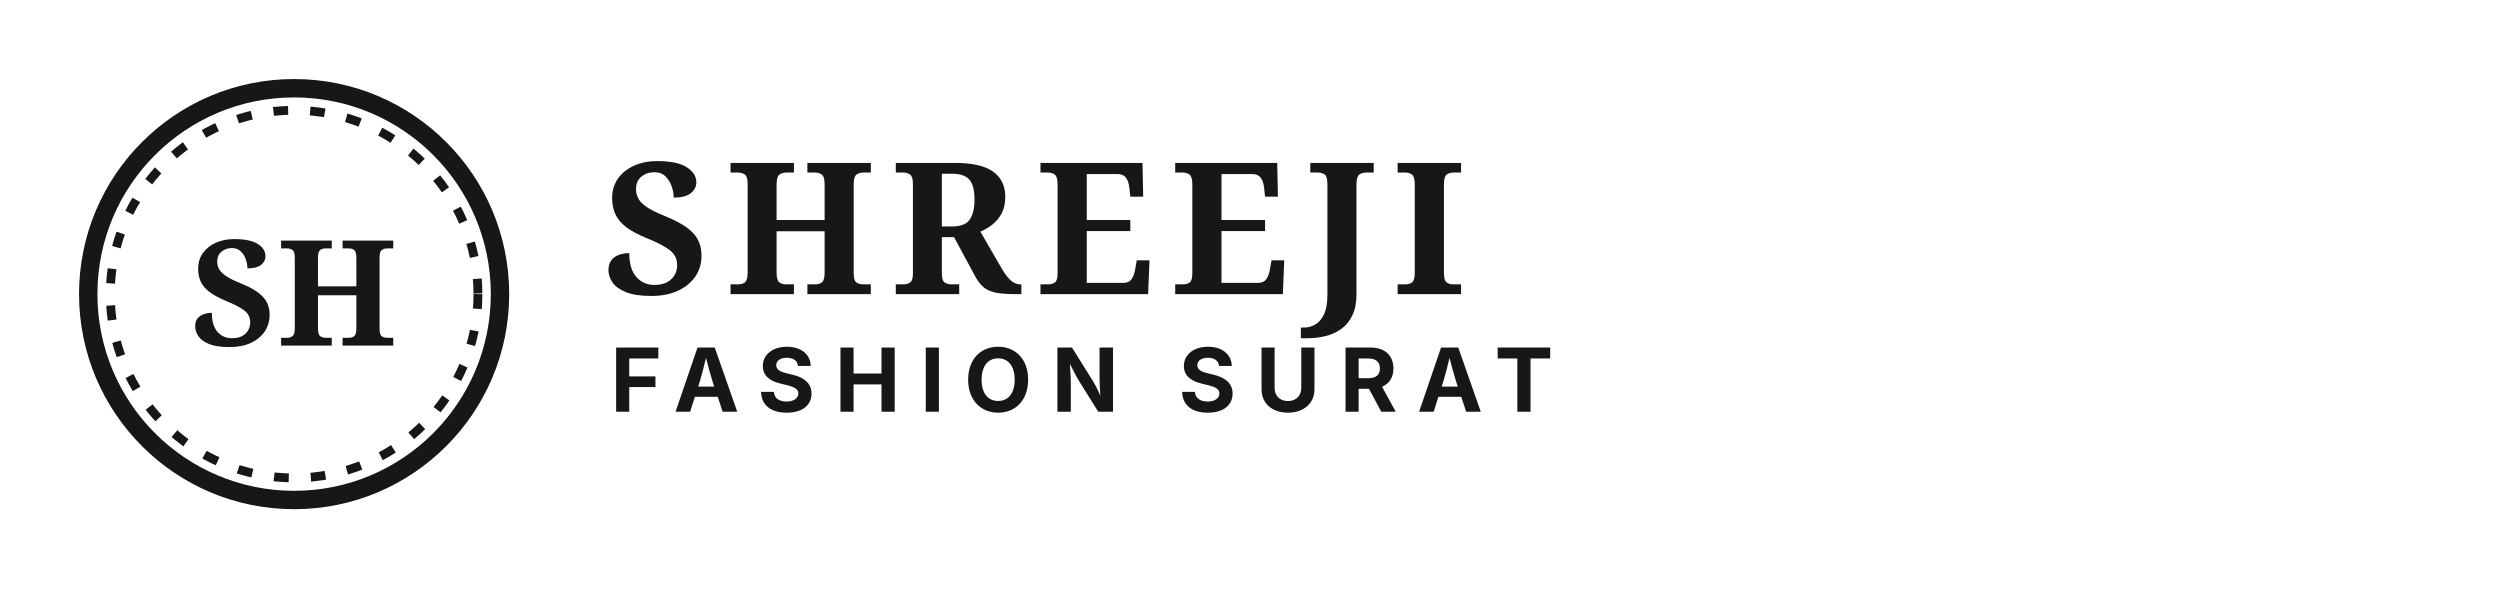
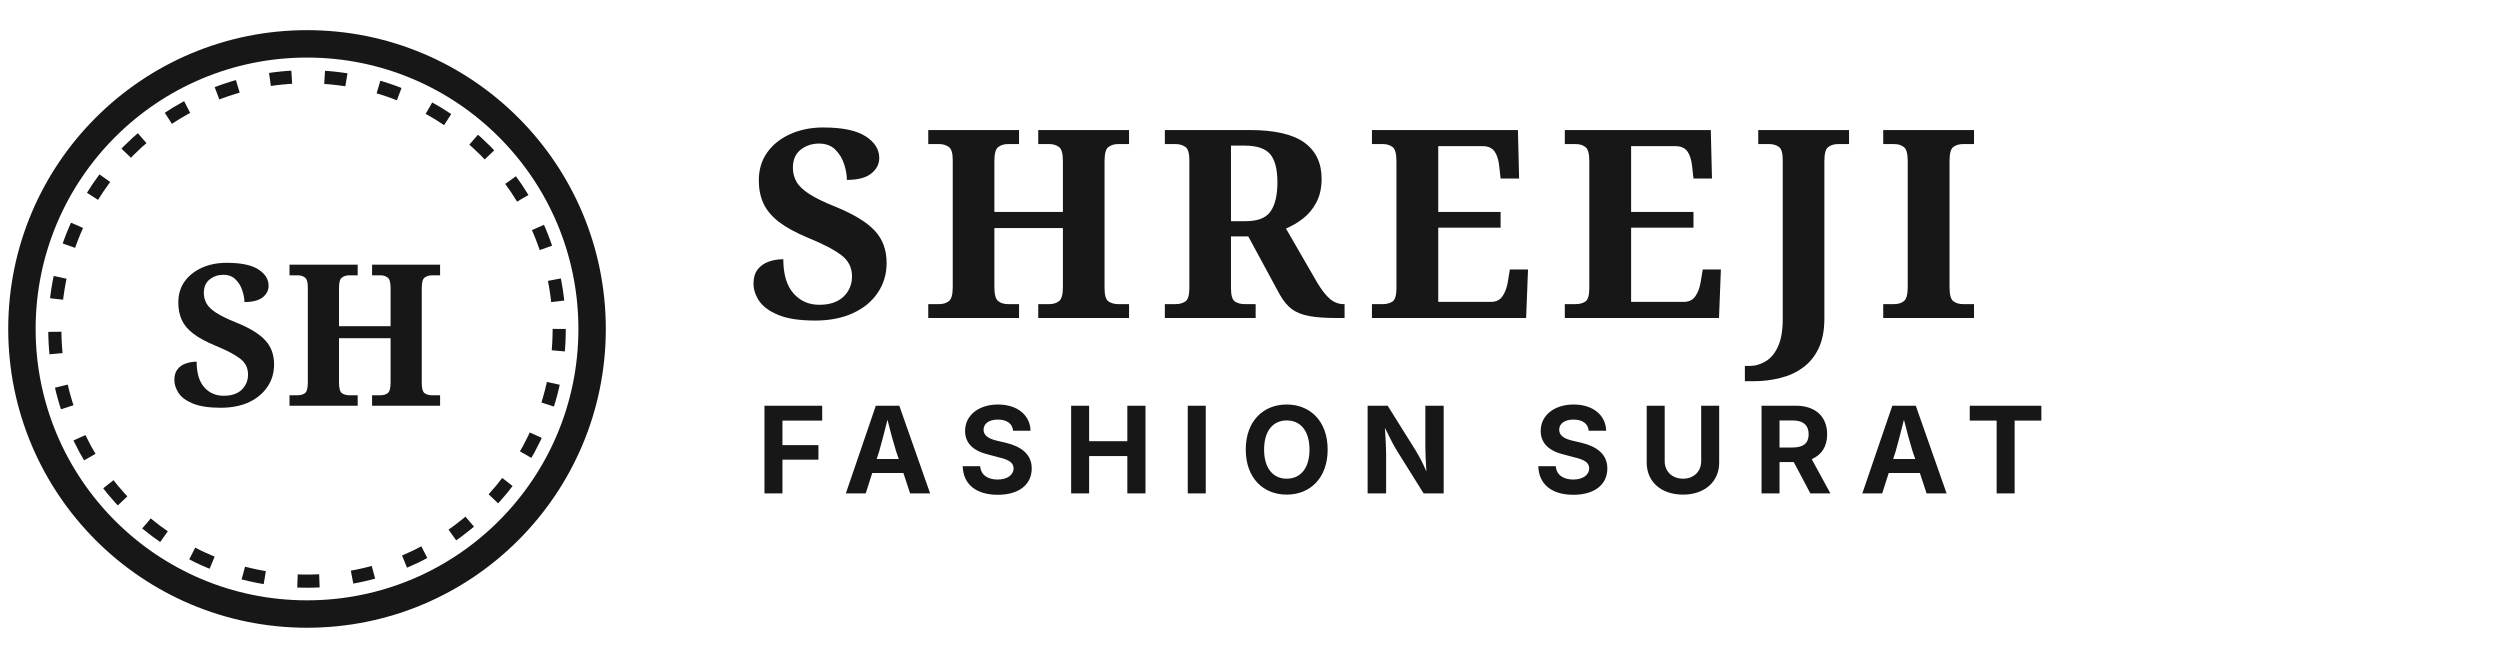
- <svg xmlns="http://www.w3.org/2000/svg" viewBox="0 0 340 80" width="340" height="80" fill="none">
-   <circle cx="40" cy="40" r="28" stroke="#171717" stroke-width="2.5" fill="none" />
-   <circle cx="40" cy="40" r="25" stroke="#171717" stroke-width="1.2" stroke-dasharray="2 3" fill="none" />
-   <text x="40" y="47" text-anchor="middle" fill="#171717" font-family="'Playfair Display', Georgia, serif" font-size="20" font-weight="700">SH</text>
-   <text x="82" y="40" fill="#171717" font-family="'Playfair Display', Georgia, serif" font-size="25" font-weight="800" letter-spacing="0.08em">SHREEJI</text>
-   <text x="83" y="56" fill="#171717" font-family="'Montserrat', -apple-system, BlinkMacSystemFont, sans-serif" font-size="12" font-weight="700" letter-spacing="0.22em">FASHION SURAT</text>
+ <svg xmlns="http://www.w3.org/2000/svg" viewBox="0 0 228 60" width="228" height="60" fill="none">
+   <circle cx="28" cy="30" r="26" stroke="#171717" stroke-width="2.5" fill="none" />
+   <circle cx="28" cy="30" r="23" stroke="#171717" stroke-width="1.2" stroke-dasharray="2 3" fill="none" />
+   <text x="28" y="37" text-anchor="middle" fill="#171717" font-family="'Playfair Display', Georgia, serif" font-size="18" font-weight="700">SH</text>
+   <text x="68" y="29" fill="#171717" font-family="'Playfair Display', Georgia, serif" font-size="24" font-weight="800" letter-spacing="0.08em">SHREEJI</text>
+   <text x="69" y="45" fill="#171717" font-family="'Montserrat', -apple-system, BlinkMacSystemFont, sans-serif" font-size="11" font-weight="700" letter-spacing="0.22em">FASHION SURAT</text>
</svg>
